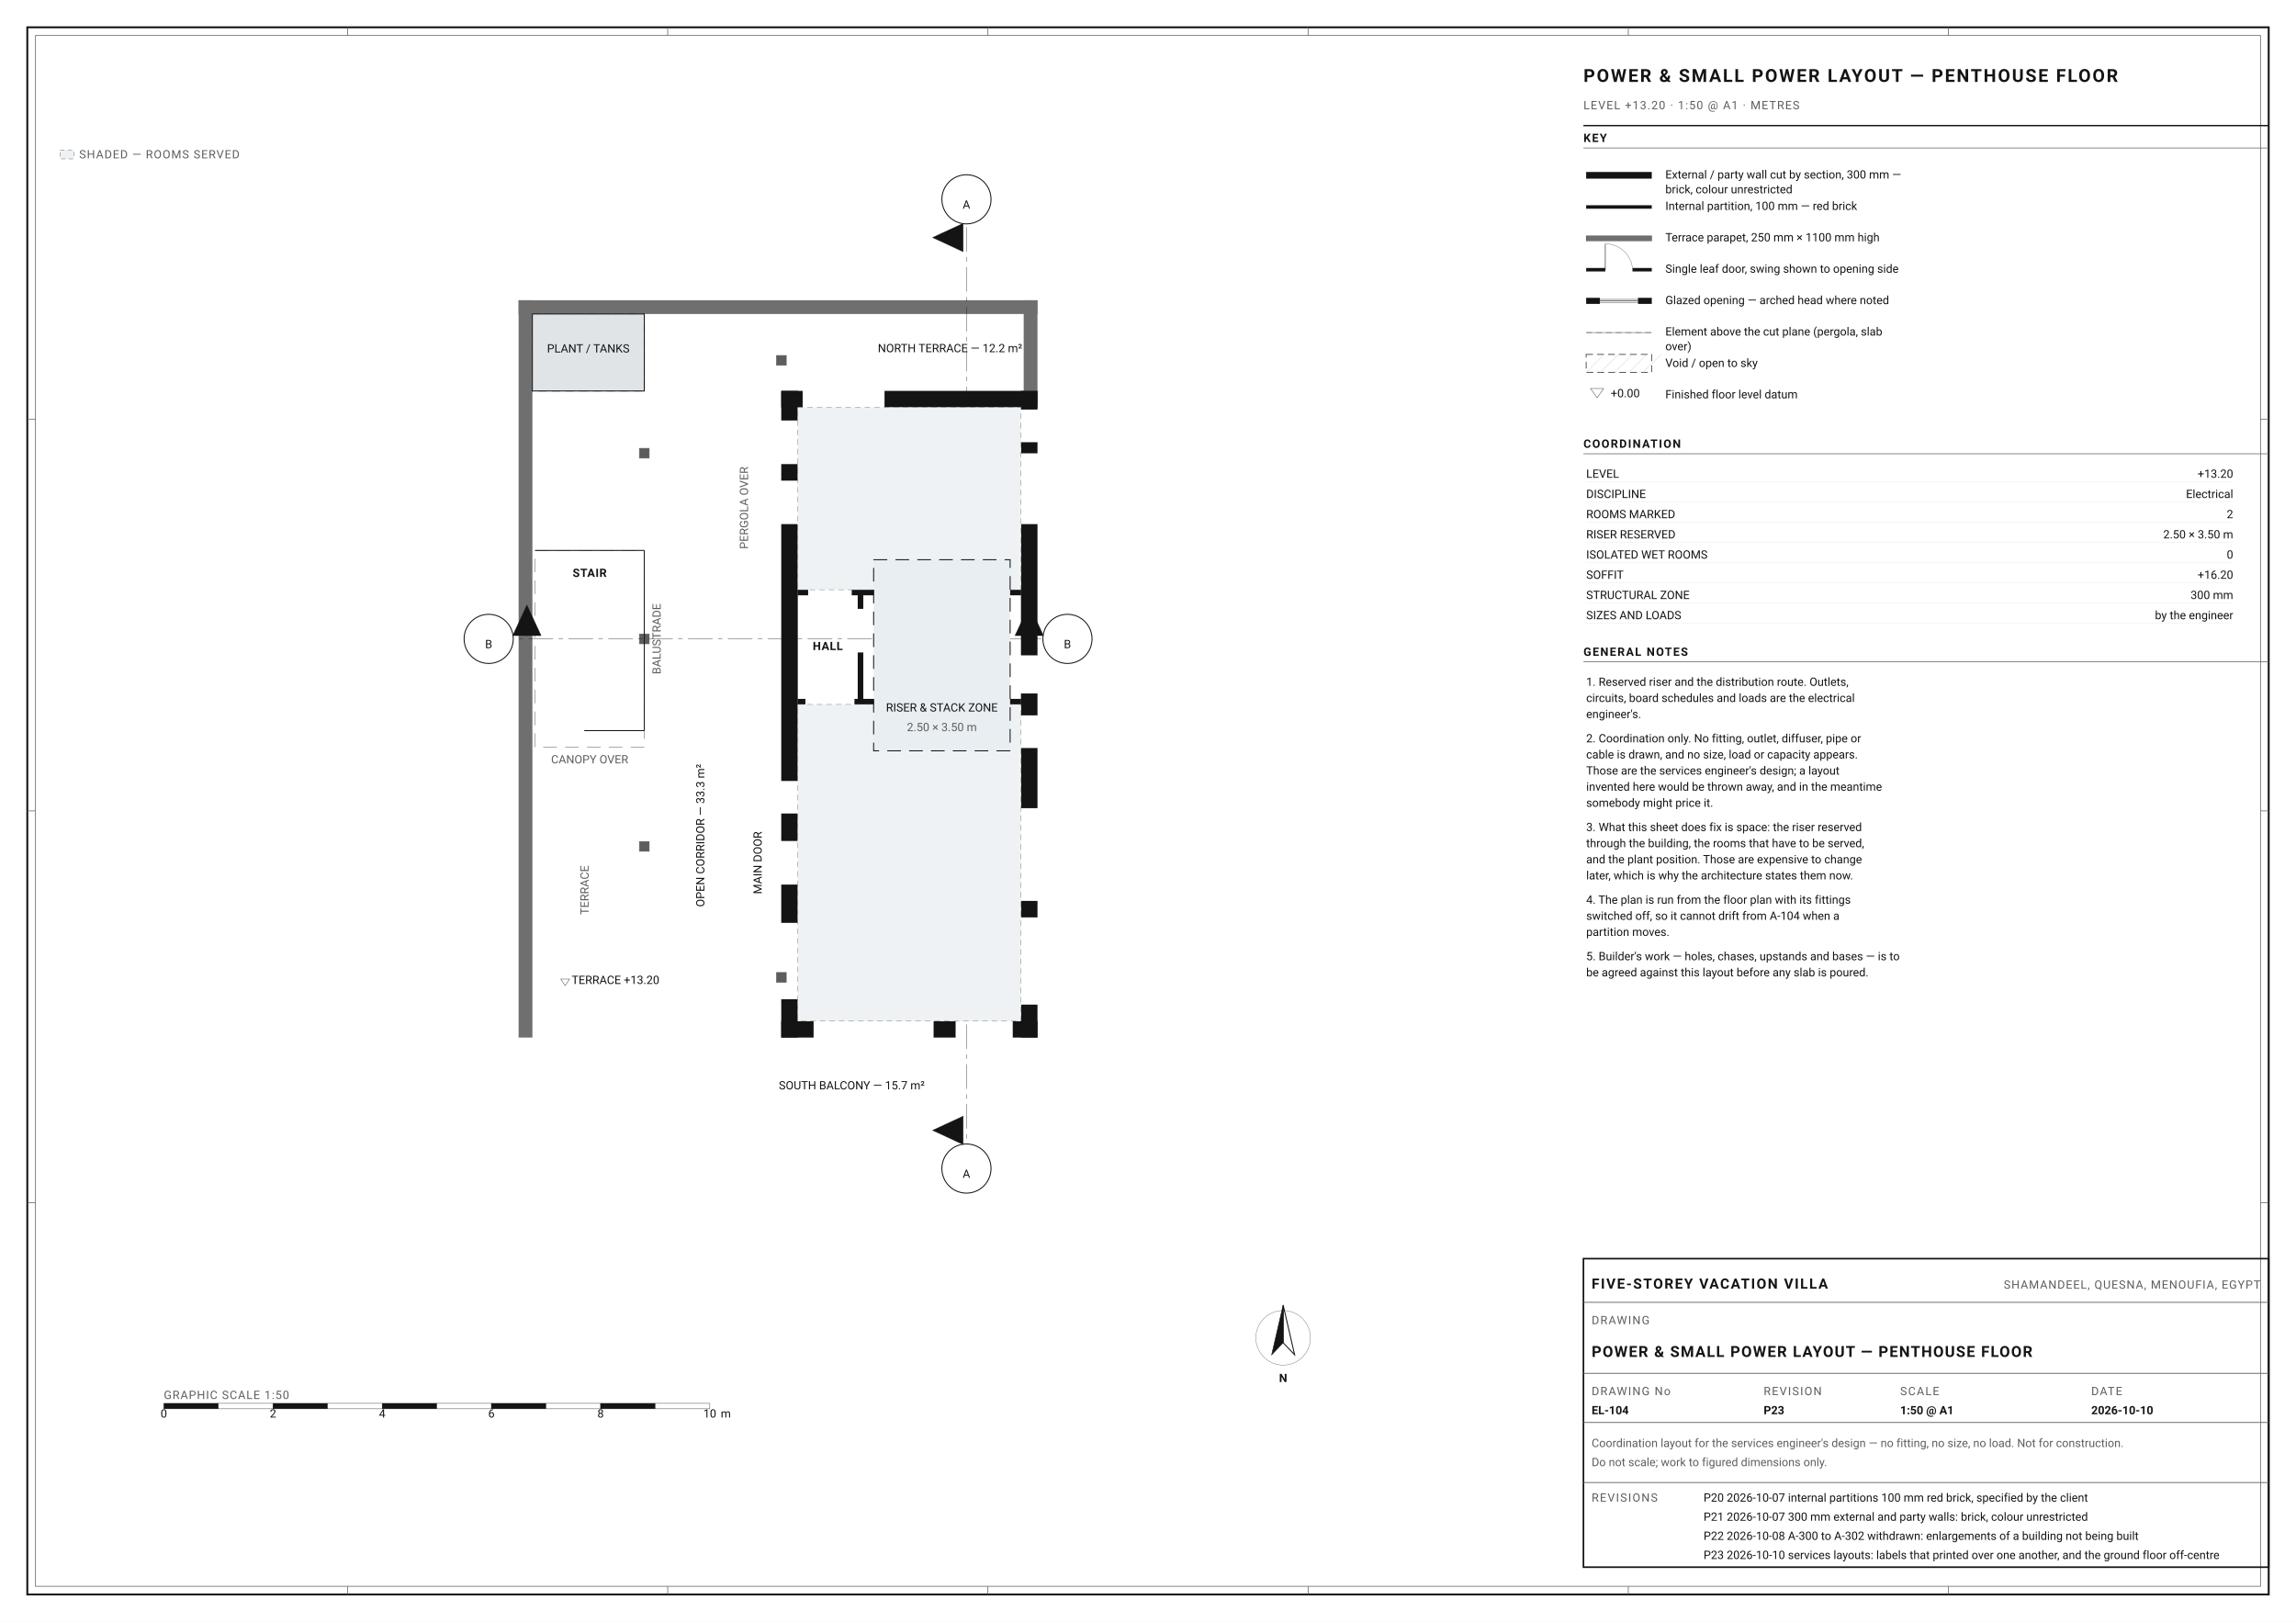
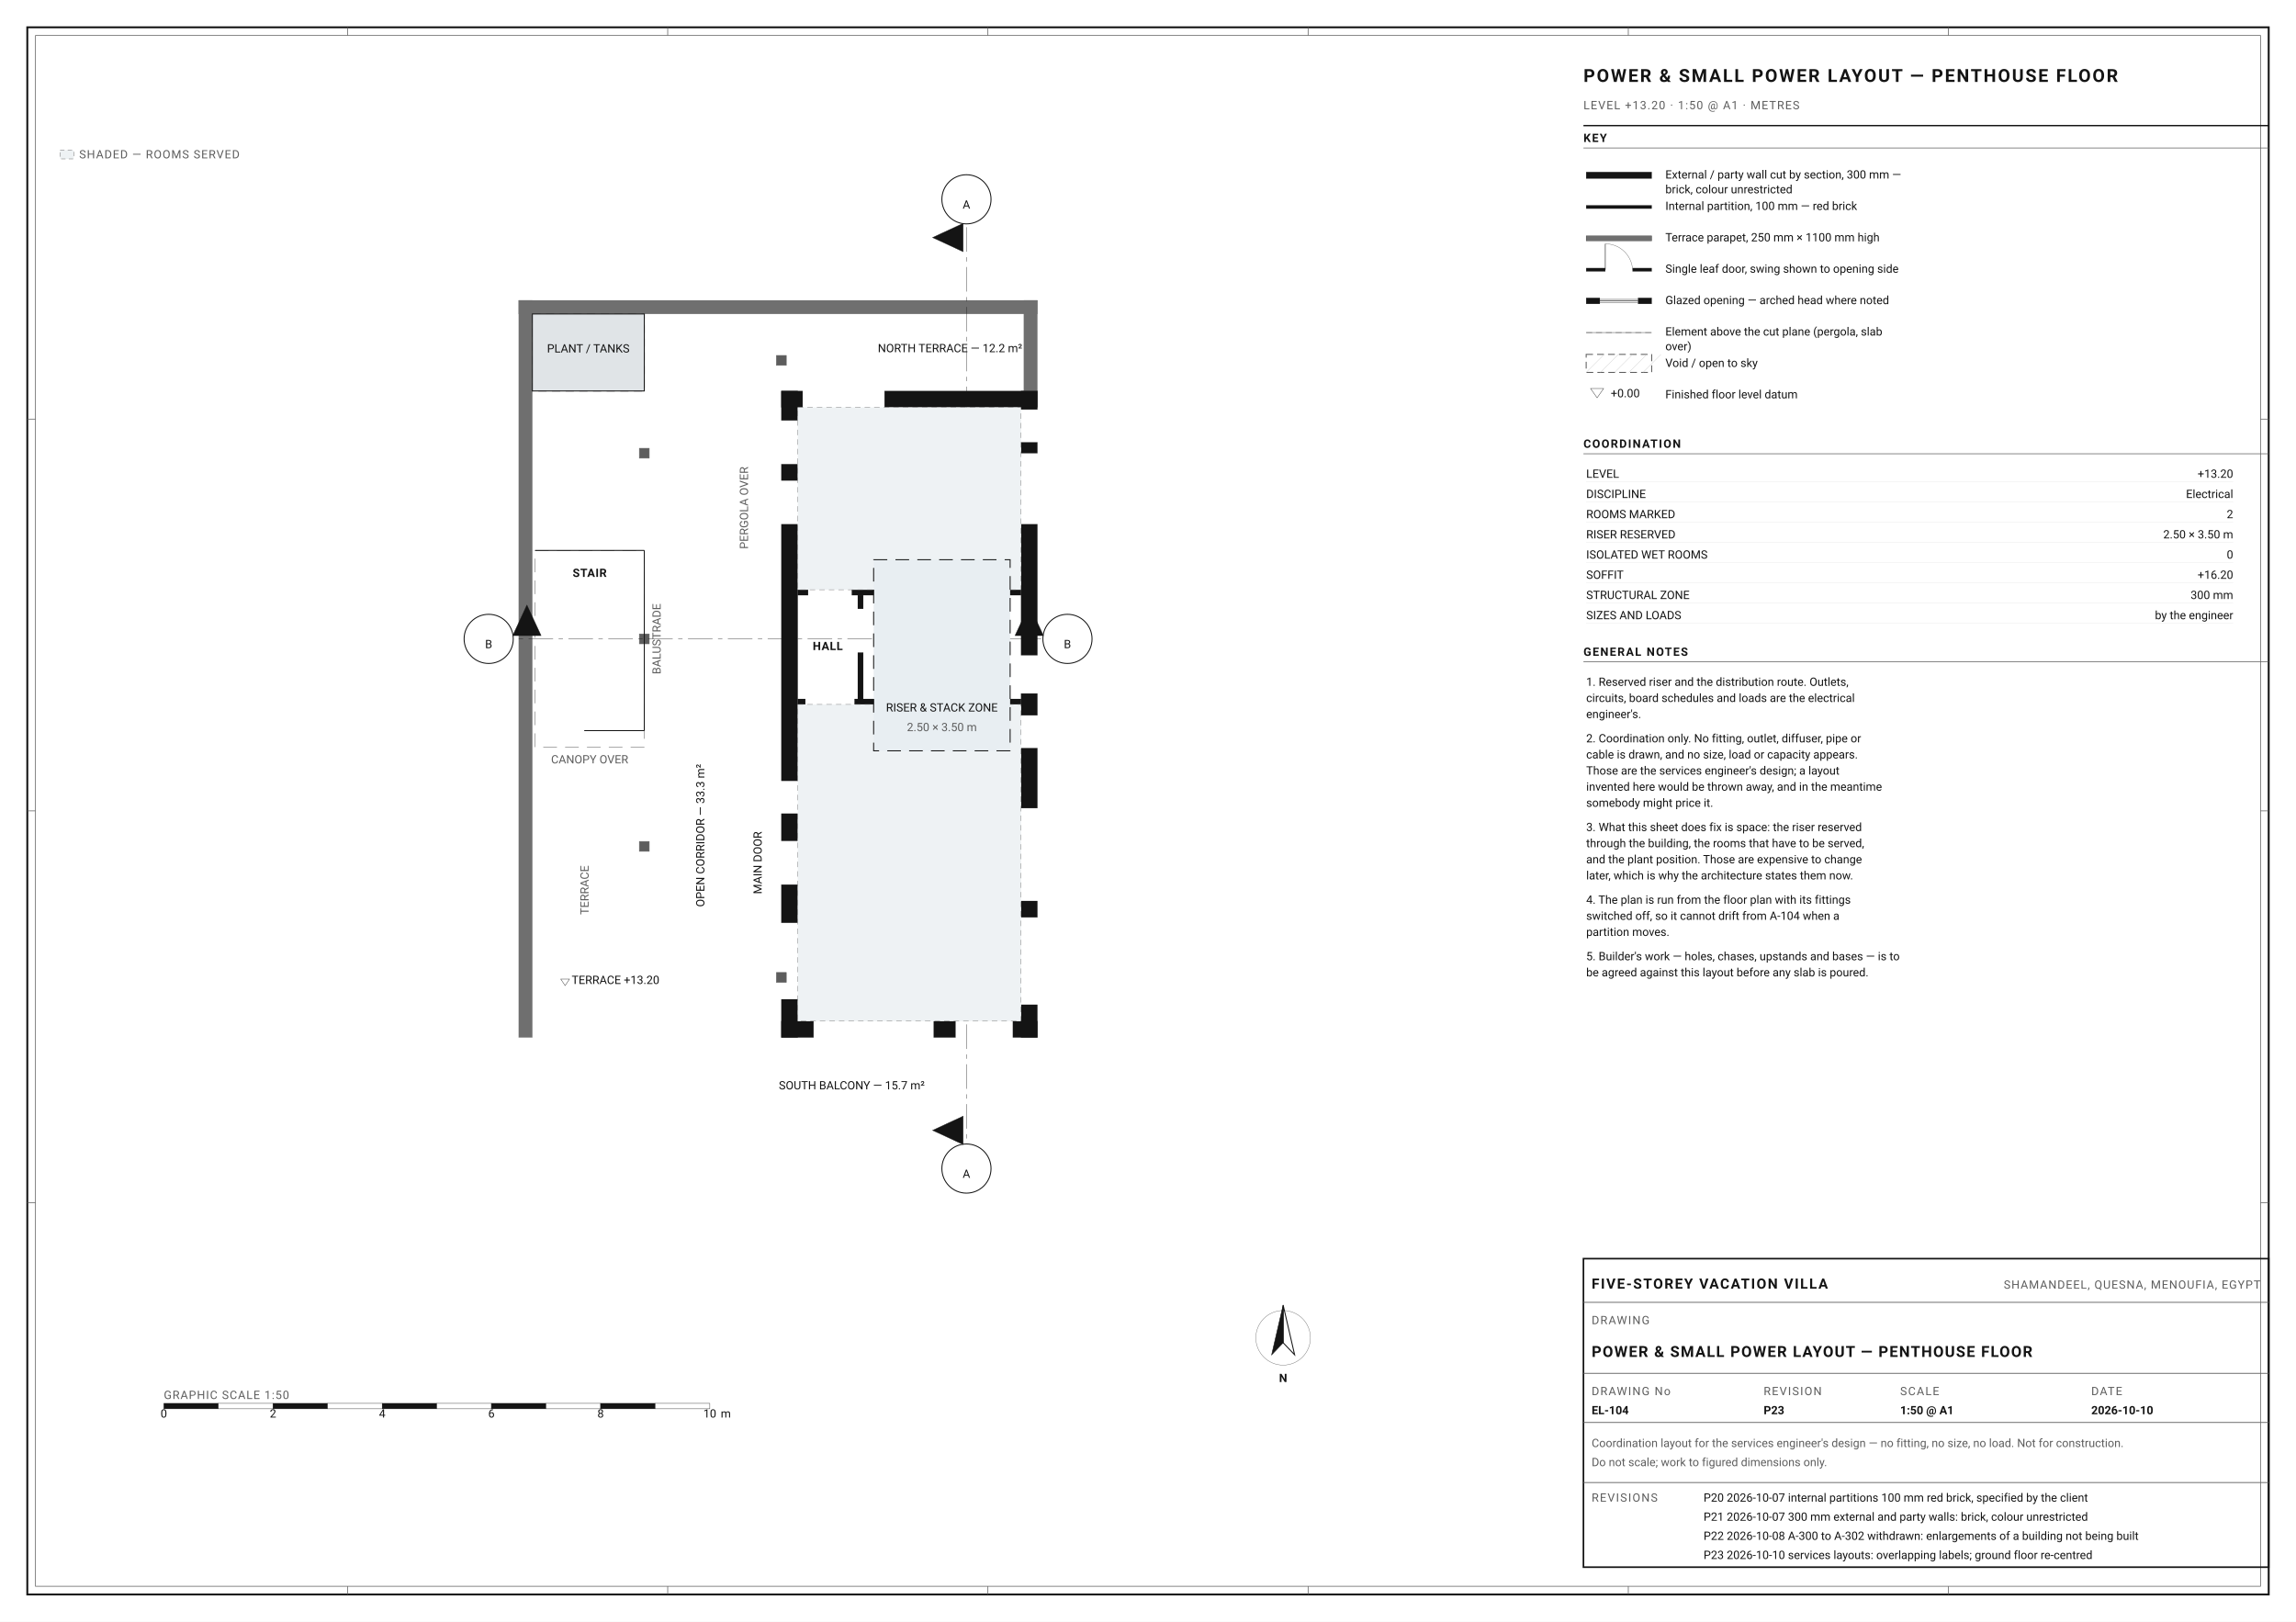
<svg xmlns="http://www.w3.org/2000/svg" width="841.0mm" height="594.0mm" viewBox="0 0 841.0 594.0">
  <rect width="841.0" height="594.0" fill="#ffffff" />
  <rect x="10.000" y="10.000" width="821.000" height="574.000" fill="none" stroke="#141414" stroke-width="0.7" />
  <rect x="13.000" y="13.000" width="815.000" height="568.000" fill="none" stroke="#5d5d5d" stroke-width="0.25" />
  <line x1="127.286" y1="10.000" x2="127.286" y2="13.000" stroke="#5d5d5d" stroke-width="0.25" stroke-linecap="butt" />
  <line x1="127.286" y1="581.000" x2="127.286" y2="584.000" stroke="#5d5d5d" stroke-width="0.25" stroke-linecap="butt" />
  <line x1="244.571" y1="10.000" x2="244.571" y2="13.000" stroke="#5d5d5d" stroke-width="0.25" stroke-linecap="butt" />
  <line x1="244.571" y1="581.000" x2="244.571" y2="584.000" stroke="#5d5d5d" stroke-width="0.25" stroke-linecap="butt" />
  <line x1="361.857" y1="10.000" x2="361.857" y2="13.000" stroke="#5d5d5d" stroke-width="0.25" stroke-linecap="butt" />
  <line x1="361.857" y1="581.000" x2="361.857" y2="584.000" stroke="#5d5d5d" stroke-width="0.25" stroke-linecap="butt" />
  <line x1="479.143" y1="10.000" x2="479.143" y2="13.000" stroke="#5d5d5d" stroke-width="0.25" stroke-linecap="butt" />
  <line x1="479.143" y1="581.000" x2="479.143" y2="584.000" stroke="#5d5d5d" stroke-width="0.25" stroke-linecap="butt" />
  <line x1="596.429" y1="10.000" x2="596.429" y2="13.000" stroke="#5d5d5d" stroke-width="0.25" stroke-linecap="butt" />
  <line x1="596.429" y1="581.000" x2="596.429" y2="584.000" stroke="#5d5d5d" stroke-width="0.25" stroke-linecap="butt" />
  <line x1="713.714" y1="10.000" x2="713.714" y2="13.000" stroke="#5d5d5d" stroke-width="0.25" stroke-linecap="butt" />
  <line x1="713.714" y1="581.000" x2="713.714" y2="584.000" stroke="#5d5d5d" stroke-width="0.25" stroke-linecap="butt" />
  <line x1="10.000" y1="153.500" x2="13.000" y2="153.500" stroke="#5d5d5d" stroke-width="0.25" stroke-linecap="butt" />
  <line x1="828.000" y1="153.500" x2="831.000" y2="153.500" stroke="#5d5d5d" stroke-width="0.25" stroke-linecap="butt" />
  <line x1="10.000" y1="297.000" x2="13.000" y2="297.000" stroke="#5d5d5d" stroke-width="0.25" stroke-linecap="butt" />
  <line x1="828.000" y1="297.000" x2="831.000" y2="297.000" stroke="#5d5d5d" stroke-width="0.25" stroke-linecap="butt" />
  <line x1="10.000" y1="440.500" x2="13.000" y2="440.500" stroke="#5d5d5d" stroke-width="0.25" stroke-linecap="butt" />
  <line x1="828.000" y1="440.500" x2="831.000" y2="440.500" stroke="#5d5d5d" stroke-width="0.25" stroke-linecap="butt" />
  <rect x="190.000" y="110.000" width="5.000" height="270.000" fill="#6f6f6f" stroke="#6f6f6f" stroke-width="0.05" />
  <rect x="190.000" y="110.000" width="190.000" height="5.000" fill="#6f6f6f" stroke="#6f6f6f" stroke-width="0.05" />
  <rect x="375.000" y="110.000" width="5.000" height="33.200" fill="#6f6f6f" stroke="#6f6f6f" stroke-width="0.05" />
  <rect x="234.200" y="308.200" width="3.600" height="3.600" fill="#5d5d5d" stroke="#5d5d5d" stroke-width="0.2" />
  <rect x="234.200" y="232.200" width="3.600" height="3.600" fill="#5d5d5d" stroke="#5d5d5d" stroke-width="0.2" />
  <rect x="234.200" y="164.200" width="3.600" height="3.600" fill="#5d5d5d" stroke="#5d5d5d" stroke-width="0.2" />
  <rect x="284.400" y="356.200" width="3.600" height="3.600" fill="#5d5d5d" stroke="#5d5d5d" stroke-width="0.2" />
  <rect x="284.400" y="130.200" width="3.600" height="3.600" fill="#5d5d5d" stroke="#5d5d5d" stroke-width="0.2" />
  <rect x="196.000" y="201.600" width="40.000" height="72.000" fill="none" stroke="#5d5d5d" stroke-width="0.18" stroke-dasharray="5 3" />
  <text x="216.000" y="279.600" font-family="ui-sans-serif,-apple-system,'Segoe UI',Roboto,'Helvetica Neue',Arial,sans-serif" font-size="4.233" fill="#5d5d5d" text-anchor="middle" font-weight="400" letter-spacing="0.0" style="">CANOPY OVER</text>
  <rect x="195.000" y="115.000" width="41.000" height="28.200" fill="none" stroke="#5d5d5d" stroke-width="0.35" stroke-dasharray="3 2" />
  <text x="215.500" y="129.100" font-family="ui-sans-serif,-apple-system,'Segoe UI',Roboto,'Helvetica Neue',Arial,sans-serif" font-size="4.233" fill="#5d5d5d" text-anchor="middle" font-weight="400" letter-spacing="0.0" style="">TANKS</text>
  <text x="312.000" y="399.000" font-family="ui-sans-serif,-apple-system,'Segoe UI',Roboto,'Helvetica Neue',Arial,sans-serif" font-size="4.233" fill="#141414" text-anchor="middle" font-weight="400" letter-spacing="0.0" style="">SOUTH BALCONY — 15.7 m²</text>
  <text x="348.000" y="129.000" font-family="ui-sans-serif,-apple-system,'Segoe UI',Roboto,'Helvetica Neue',Arial,sans-serif" font-size="4.233" fill="#141414" text-anchor="middle" font-weight="400" letter-spacing="0.0" style="">NORTH TERRACE — 12.2 m²</text>
  <text x="258.000" y="306.000" font-family="ui-sans-serif,-apple-system,'Segoe UI',Roboto,'Helvetica Neue',Arial,sans-serif" font-size="4.233" fill="#141414" text-anchor="middle" font-weight="400" letter-spacing="0.0" style="" transform="rotate(-90 258.000 306.000)">OPEN CORRIDOR — 33.3 m²</text>
  <text x="274.000" y="186.000" font-family="ui-sans-serif,-apple-system,'Segoe UI',Roboto,'Helvetica Neue',Arial,sans-serif" font-size="4.233" fill="#5d5d5d" text-anchor="middle" font-weight="400" letter-spacing="0.0" style="" transform="rotate(-90 274.000 186.000)">PERGOLA OVER</text>
  <text x="215.600" y="326.000" font-family="ui-sans-serif,-apple-system,'Segoe UI',Roboto,'Helvetica Neue',Arial,sans-serif" font-size="4.233" fill="#5d5d5d" text-anchor="middle" font-weight="400" letter-spacing="0.0" style="" transform="rotate(-90 215.600 326.000)">TERRACE</text>
  <polygon points="207.00,361.00 205.40,358.60 208.60,358.60" fill="none" stroke="#141414" stroke-width="0.13" />
  <text x="209.400" y="360.400" font-family="ui-sans-serif,-apple-system,'Segoe UI',Roboto,'Helvetica Neue',Arial,sans-serif" font-size="4.233" fill="#141414" text-anchor="start" font-weight="400" letter-spacing="0.0" style="">TERRACE +13.20</text>
  <rect x="286.200" y="374.000" width="11.800" height="6.000" fill="#141414" stroke="#141414" stroke-width="0.05" />
  <rect x="342.000" y="374.000" width="8.000" height="6.000" fill="#141414" stroke="#141414" stroke-width="0.05" />
  <rect x="371.000" y="374.000" width="9.000" height="6.000" fill="#141414" stroke="#141414" stroke-width="0.05" />
  <rect x="286.200" y="366.000" width="6.000" height="14.000" fill="#141414" stroke="#141414" stroke-width="0.05" />
  <rect x="286.200" y="324.000" width="6.000" height="14.000" fill="#141414" stroke="#141414" stroke-width="0.05" />
  <rect x="286.200" y="298.000" width="6.000" height="10.000" fill="#141414" stroke="#141414" stroke-width="0.05" />
  <rect x="286.200" y="192.000" width="6.000" height="94.000" fill="#141414" stroke="#141414" stroke-width="0.05" />
  <rect x="286.200" y="170.000" width="6.000" height="6.000" fill="#141414" stroke="#141414" stroke-width="0.05" />
  <rect x="286.200" y="143.200" width="6.000" height="10.800" fill="#141414" stroke="#141414" stroke-width="0.05" />
  <rect x="286.200" y="143.200" width="7.800" height="6.000" fill="#141414" stroke="#141414" stroke-width="0.05" />
  <rect x="324.000" y="143.200" width="56.000" height="6.000" fill="#141414" stroke="#141414" stroke-width="0.05" />
  <rect x="374.000" y="368.000" width="6.000" height="12.000" fill="#141414" stroke="#141414" stroke-width="0.05" />
  <rect x="374.000" y="330.000" width="6.000" height="6.000" fill="#141414" stroke="#141414" stroke-width="0.05" />
  <rect x="374.000" y="274.000" width="6.000" height="22.000" fill="#141414" stroke="#141414" stroke-width="0.05" />
  <rect x="374.000" y="254.000" width="6.000" height="8.000" fill="#141414" stroke="#141414" stroke-width="0.05" />
  <rect x="374.000" y="192.000" width="6.000" height="48.000" fill="#141414" stroke="#141414" stroke-width="0.05" />
  <rect x="374.000" y="162.000" width="6.000" height="4.000" fill="#141414" stroke="#141414" stroke-width="0.05" />
  <rect x="374.000" y="143.200" width="6.000" height="6.800" fill="#141414" stroke="#141414" stroke-width="0.05" />
  <rect x="292.200" y="256.000" width="2.800" height="2.000" fill="#141414" stroke="#141414" stroke-width="0.05" />
  <rect x="313.000" y="256.000" width="61.000" height="2.000" fill="#141414" stroke="#141414" stroke-width="0.05" />
  <rect x="314.200" y="239.000" width="2.000" height="17.000" fill="#141414" stroke="#141414" stroke-width="0.05" />
  <rect x="314.200" y="218.000" width="2.000" height="5.000" fill="#141414" stroke="#141414" stroke-width="0.05" />
  <rect x="292.200" y="216.000" width="3.800" height="2.000" fill="#141414" stroke="#141414" stroke-width="0.05" />
  <rect x="312.000" y="216.000" width="62.000" height="2.000" fill="#141414" stroke="#141414" stroke-width="0.05" />
  <text x="279.000" y="316.000" font-family="ui-sans-serif,-apple-system,'Segoe UI',Roboto,'Helvetica Neue',Arial,sans-serif" font-size="4.233" fill="#141414" text-anchor="middle" font-weight="400" letter-spacing="0.0" style="" transform="rotate(-90 279.000 316.000)">MAIN DOOR</text>
  <line x1="214.000" y1="267.600" x2="236.000" y2="267.600" stroke="#141414" stroke-width="0.35" stroke-linecap="butt" />
  <line x1="236.000" y1="267.600" x2="236.000" y2="201.600" stroke="#141414" stroke-width="0.35" stroke-linecap="butt" />
  <line x1="196.000" y1="201.600" x2="236.000" y2="201.600" stroke="#141414" stroke-width="0.35" stroke-linecap="butt" />
  <text x="242.000" y="234.000" font-family="ui-sans-serif,-apple-system,'Segoe UI',Roboto,'Helvetica Neue',Arial,sans-serif" font-size="4.233" fill="#5d5d5d" text-anchor="middle" font-weight="400" letter-spacing="0.0" style="" transform="rotate(-90 242.000 234.000)">BALUSTRADE</text>
  <rect x="361.000" y="153.000" width="9.000" height="9.000" fill="none" stroke="#5d5d5d" stroke-width="0.2" />
  <text x="332.000" y="312.391" font-family="ui-sans-serif,-apple-system,'Segoe UI',Roboto,'Helvetica Neue',Arial,sans-serif" font-size="4.233" fill="#141414" text-anchor="middle" font-weight="700" letter-spacing="0.18" style="">LIVING &amp; DINING</text>
  <text x="332.000" y="318.233" font-family="ui-sans-serif,-apple-system,'Segoe UI',Roboto,'Helvetica Neue',Arial,sans-serif" font-size="4.233" fill="#5d5d5d" text-anchor="middle" font-weight="400" letter-spacing="0.0" style="">23.7 m²</text>
  <text x="303.200" y="238.112" font-family="ui-sans-serif,-apple-system,'Segoe UI',Roboto,'Helvetica Neue',Arial,sans-serif" font-size="4.233" fill="#141414" text-anchor="middle" font-weight="700" letter-spacing="0.18" style="">HALL</text>
  <text x="334.400" y="228.912" font-family="ui-sans-serif,-apple-system,'Segoe UI',Roboto,'Helvetica Neue',Arial,sans-serif" font-size="4.233" fill="#141414" text-anchor="middle" font-weight="700" letter-spacing="0.18" style="">BATH</text>
  <text x="310.000" y="172.391" font-family="ui-sans-serif,-apple-system,'Segoe UI',Roboto,'Helvetica Neue',Arial,sans-serif" font-size="4.233" fill="#141414" text-anchor="middle" font-weight="700" letter-spacing="0.18" style="">BEDROOM 11</text>
  <text x="310.000" y="178.233" font-family="ui-sans-serif,-apple-system,'Segoe UI',Roboto,'Helvetica Neue',Arial,sans-serif" font-size="4.233" fill="#5d5d5d" text-anchor="middle" font-weight="400" letter-spacing="0.0" style="">13.6 m²</text>
  <text x="216.000" y="211.312" font-family="ui-sans-serif,-apple-system,'Segoe UI',Roboto,'Helvetica Neue',Arial,sans-serif" font-size="4.233" fill="#141414" text-anchor="middle" font-weight="700" letter-spacing="0.18" style="">STAIR</text>
  <polygon points="306.00,196.00 304.40,193.60 307.60,193.60" fill="none" stroke="#141414" stroke-width="0.13" />
  <text x="308.400" y="195.400" font-family="ui-sans-serif,-apple-system,'Segoe UI',Roboto,'Helvetica Neue',Arial,sans-serif" font-size="4.233" fill="#141414" text-anchor="start" font-weight="400" letter-spacing="0.0" style="">FFL +13.20</text>
  <line x1="354.000" y1="428.000" x2="354.000" y2="73.000" stroke="#141414" stroke-width="0.13" stroke-linecap="butt" stroke-dasharray="9 2 1.6 2" />
  <circle cx="354.000" cy="428.000" r="9.000" fill="#ffffff" stroke="#141414" stroke-width="0.35" />
  <text x="354.000" y="431.400" font-family="ui-sans-serif,-apple-system,'Segoe UI',Roboto,'Helvetica Neue',Arial,sans-serif" font-size="4.233" fill="#141414" text-anchor="middle" font-weight="400" letter-spacing="0.0" style="">A</text>
  <circle cx="354.000" cy="73.000" r="9.000" fill="#ffffff" stroke="#141414" stroke-width="0.35" />
  <text x="354.000" y="76.400" font-family="ui-sans-serif,-apple-system,'Segoe UI',Roboto,'Helvetica Neue',Arial,sans-serif" font-size="4.233" fill="#141414" text-anchor="middle" font-weight="400" letter-spacing="0.0" style="">A</text>
  <polygon points="341.600,414.000 352.800,408.800 352.800,419.200" fill="#141414" stroke="#141414" stroke-width="0.13" />
  <polygon points="341.600,87.000 352.800,81.800 352.800,92.200" fill="#141414" stroke="#141414" stroke-width="0.13" />
  <line x1="179.000" y1="234.000" x2="391.000" y2="234.000" stroke="#141414" stroke-width="0.13" stroke-linecap="butt" stroke-dasharray="9 2 1.6 2" />
  <circle cx="179.000" cy="234.000" r="9.000" fill="#ffffff" stroke="#141414" stroke-width="0.35" />
  <text x="179.000" y="237.400" font-family="ui-sans-serif,-apple-system,'Segoe UI',Roboto,'Helvetica Neue',Arial,sans-serif" font-size="4.233" fill="#141414" text-anchor="middle" font-weight="400" letter-spacing="0.0" style="">B</text>
  <circle cx="391.000" cy="234.000" r="9.000" fill="#ffffff" stroke="#141414" stroke-width="0.35" />
  <text x="391.000" y="237.400" font-family="ui-sans-serif,-apple-system,'Segoe UI',Roboto,'Helvetica Neue',Arial,sans-serif" font-size="4.233" fill="#141414" text-anchor="middle" font-weight="400" letter-spacing="0.0" style="">B</text>
  <polygon points="193.000,221.600 198.200,232.800 187.800,232.800" fill="#141414" stroke="#141414" stroke-width="0.13" />
  <polygon points="377.000,221.600 382.200,232.800 371.800,232.800" fill="#141414" stroke="#141414" stroke-width="0.13" />
  <rect x="292.200" y="258.000" width="81.800" height="116.000" fill="#eef2f4" stroke="#5d5d5d" stroke-width="0.13" stroke-dasharray="2 1.5" />
  <rect x="292.200" y="149.200" width="81.800" height="66.800" fill="#eef2f4" stroke="#5d5d5d" stroke-width="0.13" stroke-dasharray="2 1.5" />
  <rect x="22.000" y="55.000" width="5.000" height="3.200" fill="#eef2f4" stroke="#5d5d5d" stroke-width="0.15" stroke-dasharray="1.6 1.2" />
  <text x="29.000" y="58.000" font-family="ui-sans-serif,-apple-system,'Segoe UI',Roboto,'Helvetica Neue',Arial,sans-serif" font-size="4.233" fill="#5d5d5d" text-anchor="start" font-weight="400" letter-spacing="0.3" style="">SHADED — ROOMS SERVED</text>
  <rect x="320.000" y="205.000" width="50.000" height="70.000" fill="#e8eef2" stroke="#141414" stroke-width="0.35" stroke-dasharray="5 3" />
  <text x="345.000" y="260.600" font-family="ui-sans-serif,-apple-system,'Segoe UI',Roboto,'Helvetica Neue',Arial,sans-serif" font-size="4.233" fill="#141414" text-anchor="middle" font-weight="400" letter-spacing="0.0" style="">RISER &amp; STACK ZONE</text>
  <text x="345.000" y="267.800" font-family="ui-sans-serif,-apple-system,'Segoe UI',Roboto,'Helvetica Neue',Arial,sans-serif" font-size="4.233" fill="#5d5d5d" text-anchor="middle" font-weight="400" letter-spacing="0.0" style="">2.50 × 3.50 m</text>
  <rect x="195.000" y="115.000" width="41.000" height="28.200" fill="#e0e4e7" stroke="#141414" stroke-width="0.35" />
  <text x="215.500" y="129.100" font-family="ui-sans-serif,-apple-system,'Segoe UI',Roboto,'Helvetica Neue',Arial,sans-serif" font-size="4.233" fill="#141414" text-anchor="middle" font-weight="400" letter-spacing="0.0" style="">PLANT / TANKS</text>
  <text x="580.000" y="30.000" font-family="ui-sans-serif,-apple-system,'Segoe UI',Roboto,'Helvetica Neue',Arial,sans-serif" font-size="6.6" fill="#141414" text-anchor="start" font-weight="700" letter-spacing="0.6" style="">POWER &amp; SMALL POWER LAYOUT — PENTHOUSE FLOOR</text>
  <text x="580.000" y="40.000" font-family="ui-sans-serif,-apple-system,'Segoe UI',Roboto,'Helvetica Neue',Arial,sans-serif" font-size="4.233" fill="#5d5d5d" text-anchor="start" font-weight="400" letter-spacing="0.35" style="">LEVEL +13.20   ·   1:50 @ A1   ·   METRES</text>
  <line x1="580.000" y1="46.000" x2="831.000" y2="46.000" stroke="#141414" stroke-width="0.5" stroke-linecap="butt" />
  <text x="580.000" y="52.000" font-family="ui-sans-serif,-apple-system,'Segoe UI',Roboto,'Helvetica Neue',Arial,sans-serif" font-size="4.233" fill="#141414" text-anchor="start" font-weight="700" letter-spacing="0.45" style="">KEY</text>
  <line x1="580.000" y1="54.200" x2="831.000" y2="54.200" stroke="#5d5d5d" stroke-width="0.25" stroke-linecap="butt" />
  <rect x="581.000" y="63.000" width="24.000" height="2.400" fill="#141414" stroke="#141414" stroke-width="0.05" />
  <text x="610.000" y="65.400" font-family="ui-sans-serif,-apple-system,'Segoe UI',Roboto,'Helvetica Neue',Arial,sans-serif" font-size="4.233" fill="#141414" text-anchor="start" font-weight="400" letter-spacing="0.0" style="">External / party wall cut by section, 300 mm —</text>
  <text x="610.000" y="70.800" font-family="ui-sans-serif,-apple-system,'Segoe UI',Roboto,'Helvetica Neue',Arial,sans-serif" font-size="4.233" fill="#141414" text-anchor="start" font-weight="400" letter-spacing="0.0" style="">brick, colour unrestricted</text>
  <rect x="581.000" y="75.200" width="24.000" height="1.200" fill="#141414" stroke="#141414" stroke-width="0.05" />
  <text x="610.000" y="76.900" font-family="ui-sans-serif,-apple-system,'Segoe UI',Roboto,'Helvetica Neue',Arial,sans-serif" font-size="4.233" fill="#141414" text-anchor="start" font-weight="400" letter-spacing="0.0" style="">Internal partition, 100 mm — red brick</text>
  <rect x="581.000" y="86.400" width="24.000" height="1.800" fill="#6f6f6f" stroke="#141414" stroke-width="0.1" />
  <text x="610.000" y="88.400" font-family="ui-sans-serif,-apple-system,'Segoe UI',Roboto,'Helvetica Neue',Arial,sans-serif" font-size="4.233" fill="#141414" text-anchor="start" font-weight="400" letter-spacing="0.0" style="">Terrace parapet, 250 mm × 1100 mm high</text>
  <rect x="581.000" y="98.200" width="7.000" height="1.200" fill="#141414" stroke="#141414" stroke-width="0.05" />
  <rect x="598.000" y="98.200" width="7.000" height="1.200" fill="#141414" stroke="#141414" stroke-width="0.05" />
  <line x1="588.000" y1="98.800" x2="588.000" y2="89.300" stroke="#141414" stroke-width="0.2" stroke-linecap="butt" />
  <path d="M 588.0 89.3 A 10 10 0 0 1 598.0 98.8" fill="none" stroke="#5d5d5d" stroke-width="0.13" />
  <text x="610.000" y="99.900" font-family="ui-sans-serif,-apple-system,'Segoe UI',Roboto,'Helvetica Neue',Arial,sans-serif" font-size="4.233" fill="#141414" text-anchor="start" font-weight="400" letter-spacing="0.0" style="">Single leaf door, swing shown to opening side</text>
  <rect x="581.000" y="109.100" width="5.000" height="2.200" fill="#141414" stroke="#141414" stroke-width="0.05" />
  <rect x="600.000" y="109.100" width="5.000" height="2.200" fill="#141414" stroke="#141414" stroke-width="0.05" />
  <line x1="586.000" y1="109.650" x2="600.000" y2="109.650" stroke="#5d5d5d" stroke-width="0.2" stroke-linecap="butt" />
  <line x1="586.000" y1="110.200" x2="600.000" y2="110.200" stroke="#141414" stroke-width="0.2" stroke-linecap="butt" />
  <line x1="586.000" y1="110.750" x2="600.000" y2="110.750" stroke="#5d5d5d" stroke-width="0.2" stroke-linecap="butt" />
  <text x="610.000" y="111.400" font-family="ui-sans-serif,-apple-system,'Segoe UI',Roboto,'Helvetica Neue',Arial,sans-serif" font-size="4.233" fill="#141414" text-anchor="start" font-weight="400" letter-spacing="0.0" style="">Glazed opening — arched head where noted</text>
  <line x1="581.000" y1="121.800" x2="605.000" y2="121.800" stroke="#5d5d5d" stroke-width="0.18" stroke-linecap="butt" />
  <line x1="581.0" y1="121.8" x2="605.0" y2="121.8" stroke="#5d5d5d" stroke-width="0.18" stroke-dasharray="2.2 1.4" />
  <text x="610.000" y="122.900" font-family="ui-sans-serif,-apple-system,'Segoe UI',Roboto,'Helvetica Neue',Arial,sans-serif" font-size="4.233" fill="#141414" text-anchor="start" font-weight="400" letter-spacing="0.0" style="">Element above the cut plane (pergola, slab</text>
  <text x="610.000" y="128.300" font-family="ui-sans-serif,-apple-system,'Segoe UI',Roboto,'Helvetica Neue',Arial,sans-serif" font-size="4.233" fill="#141414" text-anchor="start" font-weight="400" letter-spacing="0.0" style="">over)</text>
  <rect x="581.000" y="129.800" width="24.000" height="6.600" fill="none" stroke="#5d5d5d" stroke-width="0.35" stroke-dasharray="2.5 1.5" />
  <line x1="581.000" y1="136.400" x2="587.600" y2="129.800" stroke="#c9c9c9" stroke-width="0.13" stroke-linecap="butt" />
  <line x1="586.200" y1="136.400" x2="592.800" y2="129.800" stroke="#c9c9c9" stroke-width="0.13" stroke-linecap="butt" />
  <line x1="591.400" y1="136.400" x2="598.000" y2="129.800" stroke="#c9c9c9" stroke-width="0.13" stroke-linecap="butt" />
  <line x1="596.600" y1="136.400" x2="603.200" y2="129.800" stroke="#c9c9c9" stroke-width="0.13" stroke-linecap="butt" />
  <line x1="601.800" y1="136.400" x2="608.400" y2="129.800" stroke="#c9c9c9" stroke-width="0.13" stroke-linecap="butt" />
  <text x="610.000" y="134.400" font-family="ui-sans-serif,-apple-system,'Segoe UI',Roboto,'Helvetica Neue',Arial,sans-serif" font-size="4.233" fill="#141414" text-anchor="start" font-weight="400" letter-spacing="0.0" style="">Void / open to sky</text>
  <polygon points="585.0,145.7 582.6,142.3 587.4,142.3" fill="none" stroke="#141414" stroke-width="0.13" />
  <text x="590.000" y="145.500" font-family="ui-sans-serif,-apple-system,'Segoe UI',Roboto,'Helvetica Neue',Arial,sans-serif" font-size="4.233" fill="#141414" text-anchor="start" font-weight="400" letter-spacing="0.0" style="">+0.00</text>
  <text x="610.000" y="145.900" font-family="ui-sans-serif,-apple-system,'Segoe UI',Roboto,'Helvetica Neue',Arial,sans-serif" font-size="4.233" fill="#141414" text-anchor="start" font-weight="400" letter-spacing="0.0" style="">Finished floor level datum</text>
  <text x="580.000" y="164.000" font-family="ui-sans-serif,-apple-system,'Segoe UI',Roboto,'Helvetica Neue',Arial,sans-serif" font-size="4.233" fill="#141414" text-anchor="start" font-weight="700" letter-spacing="0.45" style="">COORDINATION</text>
  <line x1="580.000" y1="166.200" x2="831.000" y2="166.200" stroke="#5d5d5d" stroke-width="0.25" stroke-linecap="butt" />
  <text x="581.000" y="175.000" font-family="ui-sans-serif,-apple-system,'Segoe UI',Roboto,'Helvetica Neue',Arial,sans-serif" font-size="4.233" fill="#141414" text-anchor="start" font-weight="400" letter-spacing="0.0" style="">LEVEL</text>
  <text x="818.000" y="175.000" font-family="ui-sans-serif,-apple-system,'Segoe UI',Roboto,'Helvetica Neue',Arial,sans-serif" font-size="4.233" fill="#141414" text-anchor="end" font-weight="400" letter-spacing="0.0" style="">+13.20</text>
  <line x1="581.000" y1="176.400" x2="818.000" y2="176.400" stroke="#e2e2e2" stroke-width="0.12" stroke-linecap="butt" />
  <text x="581.000" y="182.400" font-family="ui-sans-serif,-apple-system,'Segoe UI',Roboto,'Helvetica Neue',Arial,sans-serif" font-size="4.233" fill="#141414" text-anchor="start" font-weight="400" letter-spacing="0.0" style="">DISCIPLINE</text>
  <text x="818.000" y="182.400" font-family="ui-sans-serif,-apple-system,'Segoe UI',Roboto,'Helvetica Neue',Arial,sans-serif" font-size="4.233" fill="#141414" text-anchor="end" font-weight="400" letter-spacing="0.0" style="">Electrical</text>
  <line x1="581.000" y1="183.800" x2="818.000" y2="183.800" stroke="#e2e2e2" stroke-width="0.12" stroke-linecap="butt" />
  <text x="581.000" y="189.800" font-family="ui-sans-serif,-apple-system,'Segoe UI',Roboto,'Helvetica Neue',Arial,sans-serif" font-size="4.233" fill="#141414" text-anchor="start" font-weight="400" letter-spacing="0.0" style="">ROOMS MARKED</text>
  <text x="818.000" y="189.800" font-family="ui-sans-serif,-apple-system,'Segoe UI',Roboto,'Helvetica Neue',Arial,sans-serif" font-size="4.233" fill="#141414" text-anchor="end" font-weight="400" letter-spacing="0.0" style="">2</text>
  <line x1="581.000" y1="191.200" x2="818.000" y2="191.200" stroke="#e2e2e2" stroke-width="0.12" stroke-linecap="butt" />
  <text x="581.000" y="197.200" font-family="ui-sans-serif,-apple-system,'Segoe UI',Roboto,'Helvetica Neue',Arial,sans-serif" font-size="4.233" fill="#141414" text-anchor="start" font-weight="400" letter-spacing="0.0" style="">RISER RESERVED</text>
  <text x="818.000" y="197.200" font-family="ui-sans-serif,-apple-system,'Segoe UI',Roboto,'Helvetica Neue',Arial,sans-serif" font-size="4.233" fill="#141414" text-anchor="end" font-weight="400" letter-spacing="0.0" style="">2.50 × 3.50 m</text>
  <line x1="581.000" y1="198.600" x2="818.000" y2="198.600" stroke="#e2e2e2" stroke-width="0.12" stroke-linecap="butt" />
  <text x="581.000" y="204.600" font-family="ui-sans-serif,-apple-system,'Segoe UI',Roboto,'Helvetica Neue',Arial,sans-serif" font-size="4.233" fill="#141414" text-anchor="start" font-weight="400" letter-spacing="0.0" style="">ISOLATED WET ROOMS</text>
  <text x="818.000" y="204.600" font-family="ui-sans-serif,-apple-system,'Segoe UI',Roboto,'Helvetica Neue',Arial,sans-serif" font-size="4.233" fill="#141414" text-anchor="end" font-weight="400" letter-spacing="0.0" style="">0</text>
  <line x1="581.000" y1="206.000" x2="818.000" y2="206.000" stroke="#e2e2e2" stroke-width="0.12" stroke-linecap="butt" />
  <text x="581.000" y="212.000" font-family="ui-sans-serif,-apple-system,'Segoe UI',Roboto,'Helvetica Neue',Arial,sans-serif" font-size="4.233" fill="#141414" text-anchor="start" font-weight="400" letter-spacing="0.0" style="">SOFFIT</text>
  <text x="818.000" y="212.000" font-family="ui-sans-serif,-apple-system,'Segoe UI',Roboto,'Helvetica Neue',Arial,sans-serif" font-size="4.233" fill="#141414" text-anchor="end" font-weight="400" letter-spacing="0.0" style="">+16.20</text>
  <line x1="581.000" y1="213.400" x2="818.000" y2="213.400" stroke="#e2e2e2" stroke-width="0.12" stroke-linecap="butt" />
  <text x="581.000" y="219.400" font-family="ui-sans-serif,-apple-system,'Segoe UI',Roboto,'Helvetica Neue',Arial,sans-serif" font-size="4.233" fill="#141414" text-anchor="start" font-weight="400" letter-spacing="0.0" style="">STRUCTURAL ZONE</text>
  <text x="818.000" y="219.400" font-family="ui-sans-serif,-apple-system,'Segoe UI',Roboto,'Helvetica Neue',Arial,sans-serif" font-size="4.233" fill="#141414" text-anchor="end" font-weight="400" letter-spacing="0.0" style="">300 mm</text>
  <line x1="581.000" y1="220.800" x2="818.000" y2="220.800" stroke="#e2e2e2" stroke-width="0.12" stroke-linecap="butt" />
  <text x="581.000" y="226.800" font-family="ui-sans-serif,-apple-system,'Segoe UI',Roboto,'Helvetica Neue',Arial,sans-serif" font-size="4.233" fill="#141414" text-anchor="start" font-weight="400" letter-spacing="0.0" style="">SIZES AND LOADS</text>
  <text x="818.000" y="226.800" font-family="ui-sans-serif,-apple-system,'Segoe UI',Roboto,'Helvetica Neue',Arial,sans-serif" font-size="4.233" fill="#141414" text-anchor="end" font-weight="400" letter-spacing="0.0" style="">by the engineer</text>
  <line x1="581.000" y1="228.200" x2="818.000" y2="228.200" stroke="#e2e2e2" stroke-width="0.12" stroke-linecap="butt" />
  <text x="580.000" y="240.200" font-family="ui-sans-serif,-apple-system,'Segoe UI',Roboto,'Helvetica Neue',Arial,sans-serif" font-size="4.233" fill="#141414" text-anchor="start" font-weight="700" letter-spacing="0.45" style="">GENERAL NOTES</text>
  <line x1="580.000" y1="242.400" x2="831.000" y2="242.400" stroke="#5d5d5d" stroke-width="0.25" stroke-linecap="butt" />
  <text x="581.000" y="251.200" font-family="ui-sans-serif,-apple-system,'Segoe UI',Roboto,'Helvetica Neue',Arial,sans-serif" font-size="4.233" fill="#141414" text-anchor="start" font-weight="400" letter-spacing="0.0" style="">1.  Reserved riser and the distribution route. Outlets,</text>
  <text x="581.000" y="257.100" font-family="ui-sans-serif,-apple-system,'Segoe UI',Roboto,'Helvetica Neue',Arial,sans-serif" font-size="4.233" fill="#141414" text-anchor="start" font-weight="400" letter-spacing="0.0" style="">     circuits, board schedules and loads are the electrical</text>
  <text x="581.000" y="263.000" font-family="ui-sans-serif,-apple-system,'Segoe UI',Roboto,'Helvetica Neue',Arial,sans-serif" font-size="4.233" fill="#141414" text-anchor="start" font-weight="400" letter-spacing="0.0" style="">     engineer's.</text>
  <text x="581.000" y="271.900" font-family="ui-sans-serif,-apple-system,'Segoe UI',Roboto,'Helvetica Neue',Arial,sans-serif" font-size="4.233" fill="#141414" text-anchor="start" font-weight="400" letter-spacing="0.0" style="">2.  Coordination only. No fitting, outlet, diffuser, pipe or</text>
  <text x="581.000" y="277.800" font-family="ui-sans-serif,-apple-system,'Segoe UI',Roboto,'Helvetica Neue',Arial,sans-serif" font-size="4.233" fill="#141414" text-anchor="start" font-weight="400" letter-spacing="0.0" style="">     cable is drawn, and no size, load or capacity appears.</text>
  <text x="581.000" y="283.700" font-family="ui-sans-serif,-apple-system,'Segoe UI',Roboto,'Helvetica Neue',Arial,sans-serif" font-size="4.233" fill="#141414" text-anchor="start" font-weight="400" letter-spacing="0.0" style="">     Those are the services engineer's design; a layout</text>
  <text x="581.000" y="289.600" font-family="ui-sans-serif,-apple-system,'Segoe UI',Roboto,'Helvetica Neue',Arial,sans-serif" font-size="4.233" fill="#141414" text-anchor="start" font-weight="400" letter-spacing="0.0" style="">     invented here would be thrown away, and in the meantime</text>
  <text x="581.000" y="295.500" font-family="ui-sans-serif,-apple-system,'Segoe UI',Roboto,'Helvetica Neue',Arial,sans-serif" font-size="4.233" fill="#141414" text-anchor="start" font-weight="400" letter-spacing="0.0" style="">     somebody might price it.</text>
  <text x="581.000" y="304.400" font-family="ui-sans-serif,-apple-system,'Segoe UI',Roboto,'Helvetica Neue',Arial,sans-serif" font-size="4.233" fill="#141414" text-anchor="start" font-weight="400" letter-spacing="0.0" style="">3.  What this sheet does fix is space: the riser reserved</text>
  <text x="581.000" y="310.300" font-family="ui-sans-serif,-apple-system,'Segoe UI',Roboto,'Helvetica Neue',Arial,sans-serif" font-size="4.233" fill="#141414" text-anchor="start" font-weight="400" letter-spacing="0.0" style="">     through the building, the rooms that have to be served,</text>
  <text x="581.000" y="316.200" font-family="ui-sans-serif,-apple-system,'Segoe UI',Roboto,'Helvetica Neue',Arial,sans-serif" font-size="4.233" fill="#141414" text-anchor="start" font-weight="400" letter-spacing="0.0" style="">     and the plant position. Those are expensive to change</text>
  <text x="581.000" y="322.100" font-family="ui-sans-serif,-apple-system,'Segoe UI',Roboto,'Helvetica Neue',Arial,sans-serif" font-size="4.233" fill="#141414" text-anchor="start" font-weight="400" letter-spacing="0.0" style="">     later, which is why the architecture states them now.</text>
  <text x="581.000" y="331.000" font-family="ui-sans-serif,-apple-system,'Segoe UI',Roboto,'Helvetica Neue',Arial,sans-serif" font-size="4.233" fill="#141414" text-anchor="start" font-weight="400" letter-spacing="0.0" style="">4.  The plan is run from the floor plan with its fittings</text>
  <text x="581.000" y="336.900" font-family="ui-sans-serif,-apple-system,'Segoe UI',Roboto,'Helvetica Neue',Arial,sans-serif" font-size="4.233" fill="#141414" text-anchor="start" font-weight="400" letter-spacing="0.0" style="">     switched off, so it cannot drift from A-104 when a</text>
  <text x="581.000" y="342.800" font-family="ui-sans-serif,-apple-system,'Segoe UI',Roboto,'Helvetica Neue',Arial,sans-serif" font-size="4.233" fill="#141414" text-anchor="start" font-weight="400" letter-spacing="0.0" style="">     partition moves.</text>
  <text x="581.000" y="351.700" font-family="ui-sans-serif,-apple-system,'Segoe UI',Roboto,'Helvetica Neue',Arial,sans-serif" font-size="4.233" fill="#141414" text-anchor="start" font-weight="400" letter-spacing="0.0" style="">5.  Builder's work — holes, chases, upstands and bases — is to</text>
  <text x="581.000" y="357.600" font-family="ui-sans-serif,-apple-system,'Segoe UI',Roboto,'Helvetica Neue',Arial,sans-serif" font-size="4.233" fill="#141414" text-anchor="start" font-weight="400" letter-spacing="0.0" style="">     be agreed against this layout before any slab is poured.</text>
  <circle cx="470.0" cy="490.0" r="10.0" fill="none" stroke="#5d5d5d" stroke-width="0.13" />
  <polygon points="470.0,478.0 465.8,496.2 470.0,491.8 " fill="#141414" stroke="#141414" stroke-width="0.2" />
  <polygon points="470.0,478.0 474.2,496.2 470.0,491.8 " fill="none" stroke="#141414" stroke-width="0.35" />
  <text x="470.000" y="506.200" font-family="ui-sans-serif,-apple-system,'Segoe UI',Roboto,'Helvetica Neue',Arial,sans-serif" font-size="4.233" fill="#141414" text-anchor="middle" font-weight="700" letter-spacing="0.0" style="">N</text>
  <rect x="60.000" y="514.000" width="20.000" height="2.000" fill="#141414" stroke="#141414" stroke-width="0.13" />
  <rect x="80.000" y="514.000" width="20.000" height="2.000" fill="#ffffff" stroke="#141414" stroke-width="0.13" />
  <rect x="100.000" y="514.000" width="20.000" height="2.000" fill="#141414" stroke="#141414" stroke-width="0.13" />
  <rect x="120.000" y="514.000" width="20.000" height="2.000" fill="#ffffff" stroke="#141414" stroke-width="0.13" />
  <rect x="140.000" y="514.000" width="20.000" height="2.000" fill="#141414" stroke="#141414" stroke-width="0.13" />
  <rect x="160.000" y="514.000" width="20.000" height="2.000" fill="#ffffff" stroke="#141414" stroke-width="0.13" />
  <rect x="180.000" y="514.000" width="20.000" height="2.000" fill="#141414" stroke="#141414" stroke-width="0.13" />
  <rect x="200.000" y="514.000" width="20.000" height="2.000" fill="#ffffff" stroke="#141414" stroke-width="0.13" />
  <rect x="220.000" y="514.000" width="20.000" height="2.000" fill="#141414" stroke="#141414" stroke-width="0.13" />
  <rect x="240.000" y="514.000" width="20.000" height="2.000" fill="#ffffff" stroke="#141414" stroke-width="0.13" />
  <text x="60.000" y="519.200" font-family="ui-sans-serif,-apple-system,'Segoe UI',Roboto,'Helvetica Neue',Arial,sans-serif" font-size="4.233" fill="#141414" text-anchor="middle" font-weight="400" letter-spacing="0.0" style="">0</text>
  <text x="100.000" y="519.200" font-family="ui-sans-serif,-apple-system,'Segoe UI',Roboto,'Helvetica Neue',Arial,sans-serif" font-size="4.233" fill="#141414" text-anchor="middle" font-weight="400" letter-spacing="0.0" style="">2</text>
  <text x="140.000" y="519.200" font-family="ui-sans-serif,-apple-system,'Segoe UI',Roboto,'Helvetica Neue',Arial,sans-serif" font-size="4.233" fill="#141414" text-anchor="middle" font-weight="400" letter-spacing="0.0" style="">4</text>
  <text x="180.000" y="519.200" font-family="ui-sans-serif,-apple-system,'Segoe UI',Roboto,'Helvetica Neue',Arial,sans-serif" font-size="4.233" fill="#141414" text-anchor="middle" font-weight="400" letter-spacing="0.0" style="">6</text>
  <text x="220.000" y="519.200" font-family="ui-sans-serif,-apple-system,'Segoe UI',Roboto,'Helvetica Neue',Arial,sans-serif" font-size="4.233" fill="#141414" text-anchor="middle" font-weight="400" letter-spacing="0.0" style="">8</text>
  <text x="260.000" y="519.200" font-family="ui-sans-serif,-apple-system,'Segoe UI',Roboto,'Helvetica Neue',Arial,sans-serif" font-size="4.233" fill="#141414" text-anchor="middle" font-weight="400" letter-spacing="0.0" style="">10</text>
  <text x="264.000" y="519.200" font-family="ui-sans-serif,-apple-system,'Segoe UI',Roboto,'Helvetica Neue',Arial,sans-serif" font-size="4.233" fill="#141414" text-anchor="start" font-weight="400" letter-spacing="0.0" style="">m</text>
  <text x="60.000" y="512.400" font-family="ui-sans-serif,-apple-system,'Segoe UI',Roboto,'Helvetica Neue',Arial,sans-serif" font-size="4.233" fill="#5d5d5d" text-anchor="start" font-weight="400" letter-spacing="0.3" style="">GRAPHIC SCALE 1:50</text>
  <rect x="580.000" y="461.000" width="251.000" height="113.000" fill="none" stroke="#141414" stroke-width="0.6" />
  <line x1="580.000" y1="477.000" x2="831.000" y2="477.000" stroke="#5d5d5d" stroke-width="0.3" stroke-linecap="butt" />
  <line x1="580.000" y1="503.000" x2="831.000" y2="503.000" stroke="#5d5d5d" stroke-width="0.3" stroke-linecap="butt" />
  <line x1="580.000" y1="521.000" x2="831.000" y2="521.000" stroke="#5d5d5d" stroke-width="0.3" stroke-linecap="butt" />
  <text x="583.000" y="472.000" font-family="ui-sans-serif,-apple-system,'Segoe UI',Roboto,'Helvetica Neue',Arial,sans-serif" font-size="5.2" fill="#141414" text-anchor="start" font-weight="700" letter-spacing="0.5" style="">FIVE-STOREY VACATION VILLA</text>
  <text x="828.000" y="472.000" font-family="ui-sans-serif,-apple-system,'Segoe UI',Roboto,'Helvetica Neue',Arial,sans-serif" font-size="4.233" fill="#5d5d5d" text-anchor="end" font-weight="400" letter-spacing="0.3" style="">SHAMANDEEL, QUESNA, MENOUFIA, EGYPT</text>
  <text x="583.000" y="485.000" font-family="ui-sans-serif,-apple-system,'Segoe UI',Roboto,'Helvetica Neue',Arial,sans-serif" font-size="4.233" fill="#5d5d5d" text-anchor="start" font-weight="400" letter-spacing="0.4" style="">DRAWING</text>
  <text x="583.000" y="497.000" font-family="ui-sans-serif,-apple-system,'Segoe UI',Roboto,'Helvetica Neue',Arial,sans-serif" font-size="5.6" fill="#141414" text-anchor="start" font-weight="700" letter-spacing="0.4" style="">POWER &amp; SMALL POWER LAYOUT — PENTHOUSE FLOOR</text>
  <text x="583.000" y="511.000" font-family="ui-sans-serif,-apple-system,'Segoe UI',Roboto,'Helvetica Neue',Arial,sans-serif" font-size="4.233" fill="#5d5d5d" text-anchor="start" font-weight="400" letter-spacing="0.4" style="">DRAWING No</text>
  <text x="583.000" y="518.000" font-family="ui-sans-serif,-apple-system,'Segoe UI',Roboto,'Helvetica Neue',Arial,sans-serif" font-size="4.233" fill="#141414" text-anchor="start" font-weight="700" letter-spacing="0.0" style="">EL-104</text>
  <text x="646.000" y="511.000" font-family="ui-sans-serif,-apple-system,'Segoe UI',Roboto,'Helvetica Neue',Arial,sans-serif" font-size="4.233" fill="#5d5d5d" text-anchor="start" font-weight="400" letter-spacing="0.4" style="">REVISION</text>
  <text x="646.000" y="518.000" font-family="ui-sans-serif,-apple-system,'Segoe UI',Roboto,'Helvetica Neue',Arial,sans-serif" font-size="4.233" fill="#141414" text-anchor="start" font-weight="700" letter-spacing="0.0" style="">P23</text>
  <text x="696.000" y="511.000" font-family="ui-sans-serif,-apple-system,'Segoe UI',Roboto,'Helvetica Neue',Arial,sans-serif" font-size="4.233" fill="#5d5d5d" text-anchor="start" font-weight="400" letter-spacing="0.4" style="">SCALE</text>
  <text x="696.000" y="518.000" font-family="ui-sans-serif,-apple-system,'Segoe UI',Roboto,'Helvetica Neue',Arial,sans-serif" font-size="4.233" fill="#141414" text-anchor="start" font-weight="700" letter-spacing="0.0" style="">1:50 @ A1</text>
  <text x="766.000" y="511.000" font-family="ui-sans-serif,-apple-system,'Segoe UI',Roboto,'Helvetica Neue',Arial,sans-serif" font-size="4.233" fill="#5d5d5d" text-anchor="start" font-weight="400" letter-spacing="0.4" style="">DATE</text>
  <text x="766.000" y="518.000" font-family="ui-sans-serif,-apple-system,'Segoe UI',Roboto,'Helvetica Neue',Arial,sans-serif" font-size="4.233" fill="#141414" text-anchor="start" font-weight="700" letter-spacing="0.0" style="">2026-10-10</text>
  <text x="583.000" y="530.000" font-family="ui-sans-serif,-apple-system,'Segoe UI',Roboto,'Helvetica Neue',Arial,sans-serif" font-size="4.233" fill="#5d5d5d" text-anchor="start" font-weight="400" letter-spacing="0.0" style="">Coordination layout for the services engineer's design — no fitting, no size, no load. Not for construction.</text>
  <text x="583.000" y="537.000" font-family="ui-sans-serif,-apple-system,'Segoe UI',Roboto,'Helvetica Neue',Arial,sans-serif" font-size="4.233" fill="#5d5d5d" text-anchor="start" font-weight="400" letter-spacing="0.0" style="">Do not scale; work to figured dimensions only.</text>
  <line x1="580.000" y1="543.000" x2="831.000" y2="543.000" stroke="#5d5d5d" stroke-width="0.3" stroke-linecap="butt" />
  <text x="583.000" y="550.000" font-family="ui-sans-serif,-apple-system,'Segoe UI',Roboto,'Helvetica Neue',Arial,sans-serif" font-size="4.233" fill="#5d5d5d" text-anchor="start" font-weight="400" letter-spacing="0.4" style="">REVISIONS</text>
  <text x="624.000" y="550.000" font-family="ui-sans-serif,-apple-system,'Segoe UI',Roboto,'Helvetica Neue',Arial,sans-serif" font-size="4.233" fill="#141414" text-anchor="start" font-weight="400" letter-spacing="0.0" style="">P20   2026-10-07   internal partitions 100 mm red brick, specified by the client</text>
  <text x="624.000" y="557.000" font-family="ui-sans-serif,-apple-system,'Segoe UI',Roboto,'Helvetica Neue',Arial,sans-serif" font-size="4.233" fill="#141414" text-anchor="start" font-weight="400" letter-spacing="0.0" style="">P21   2026-10-07   300 mm external and party walls: brick, colour unrestricted</text>
  <text x="624.000" y="564.000" font-family="ui-sans-serif,-apple-system,'Segoe UI',Roboto,'Helvetica Neue',Arial,sans-serif" font-size="4.233" fill="#141414" text-anchor="start" font-weight="400" letter-spacing="0.0" style="">P22   2026-10-08   A-300 to A-302 withdrawn: enlargements of a building not being built</text>
-   <text x="624.000" y="571.000" font-family="ui-sans-serif,-apple-system,'Segoe UI',Roboto,'Helvetica Neue',Arial,sans-serif" font-size="4.233" fill="#141414" text-anchor="start" font-weight="400" letter-spacing="0.0" style="">P23   2026-10-10   services layouts: labels that printed over one another, and the ground floor off-centre</text>
+   <text x="624.000" y="571.000" font-family="ui-sans-serif,-apple-system,'Segoe UI',Roboto,'Helvetica Neue',Arial,sans-serif" font-size="4.233" fill="#141414" text-anchor="start" font-weight="400" letter-spacing="0.0" style="">P23   2026-10-10   services layouts: overlapping labels; ground floor re-centred</text>
</svg>
